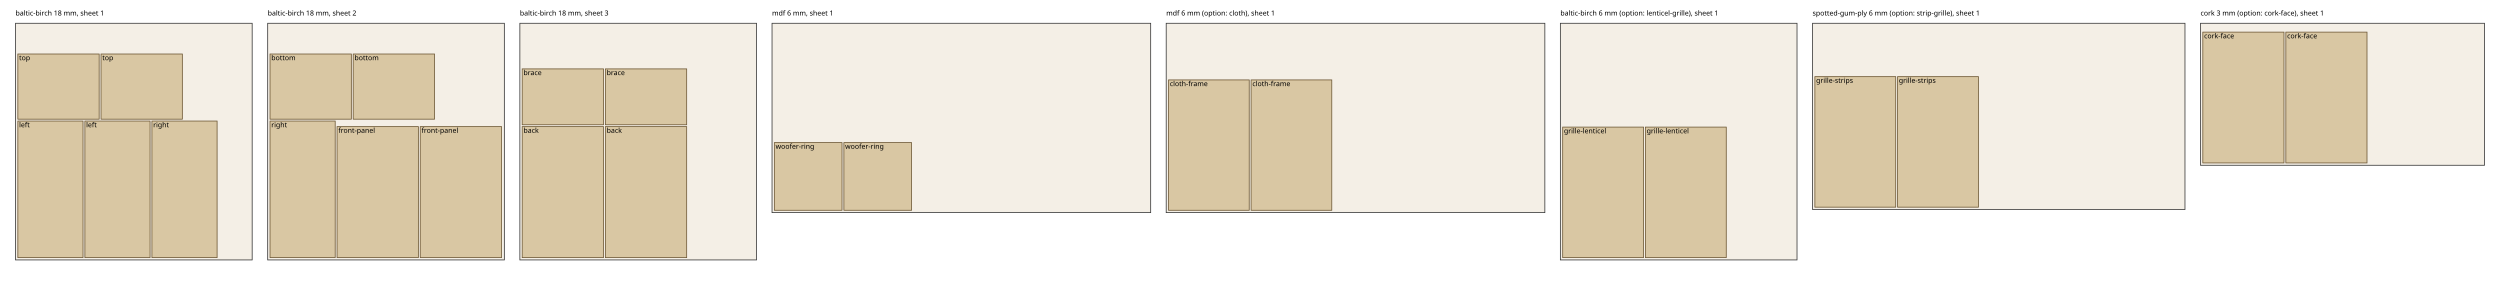
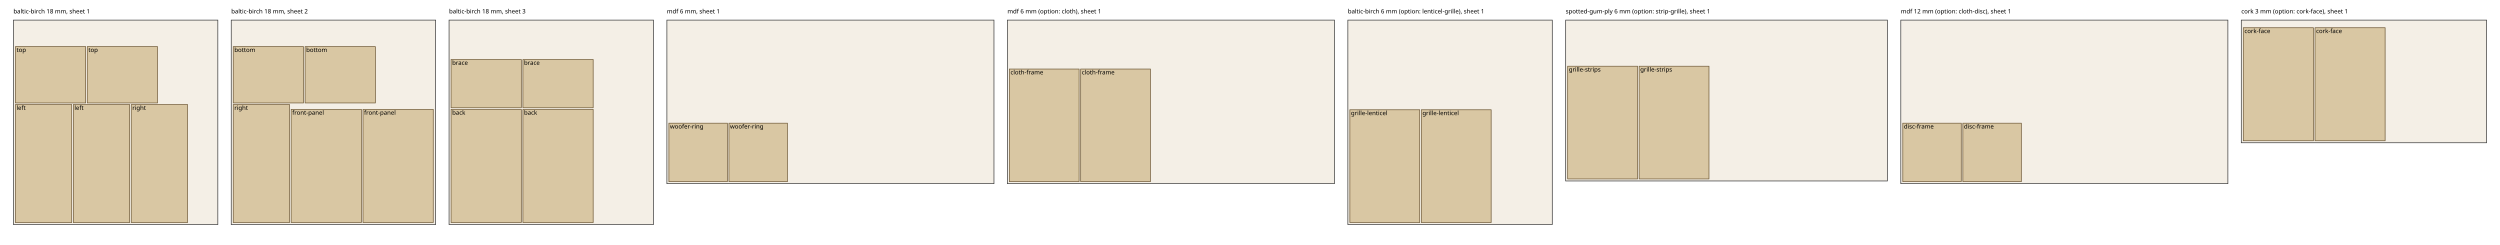
- <svg xmlns="http://www.w3.org/2000/svg" width="3222" height="365" font-family="sans-serif" font-size="9">
+ <svg xmlns="http://www.w3.org/2000/svg" width="3730" height="365" font-family="sans-serif" font-size="9">
  <rect x="20.0" y="30" width="305.0" height="305.0" fill="#f4efe6" stroke="#333" />
  <text x="20.0" y="20">baltic-birch 18 mm, sheet 1</text>
  <rect x="23.0" y="156.0" width="84.0" height="176.0" fill="#d9c7a3" stroke="#6b5532" />
  <text x="24.6" y="164.0">left</text>
  <rect x="109.4" y="156.0" width="84.0" height="176.0" fill="#d9c7a3" stroke="#6b5532" />
  <text x="111.0" y="164.0">left</text>
  <rect x="195.8" y="156.0" width="84.0" height="176.0" fill="#d9c7a3" stroke="#6b5532" />
  <text x="197.4" y="164.0">right</text>
  <rect x="23.0" y="69.6" width="104.8" height="84.0" fill="#d9c7a3" stroke="#6b5532" />
  <text x="24.6" y="77.6">top</text>
  <rect x="130.2" y="69.6" width="104.8" height="84.0" fill="#d9c7a3" stroke="#6b5532" />
  <text x="131.8" y="77.6">top</text>
  <rect x="345.0" y="30" width="305.0" height="305.0" fill="#f4efe6" stroke="#333" />
  <text x="345.0" y="20">baltic-birch 18 mm, sheet 2</text>
  <rect x="348.0" y="156.0" width="84.0" height="176.0" fill="#d9c7a3" stroke="#6b5532" />
  <text x="349.6" y="164.0">right</text>
  <rect x="434.4" y="163.2" width="104.8" height="168.8" fill="#d9c7a3" stroke="#6b5532" />
  <text x="436.0" y="171.2">front-panel</text>
  <rect x="541.6" y="163.2" width="104.8" height="168.8" fill="#d9c7a3" stroke="#6b5532" />
  <text x="543.2" y="171.2">front-panel</text>
  <rect x="348.0" y="69.6" width="104.8" height="84.0" fill="#d9c7a3" stroke="#6b5532" />
  <text x="349.6" y="77.6">bottom</text>
  <rect x="455.2" y="69.6" width="104.8" height="84.0" fill="#d9c7a3" stroke="#6b5532" />
  <text x="456.8" y="77.6">bottom</text>
  <rect x="670.0" y="30" width="305.0" height="305.0" fill="#f4efe6" stroke="#333" />
  <text x="670.0" y="20">baltic-birch 18 mm, sheet 3</text>
  <rect x="673.0" y="163.2" width="104.8" height="168.8" fill="#d9c7a3" stroke="#6b5532" />
  <text x="674.6" y="171.2">back</text>
  <rect x="780.2" y="163.2" width="104.8" height="168.8" fill="#d9c7a3" stroke="#6b5532" />
  <text x="781.8" y="171.2">back</text>
  <rect x="673.0" y="88.8" width="104.8" height="72.0" fill="#d9c7a3" stroke="#6b5532" />
  <text x="674.6" y="96.8">brace</text>
  <rect x="780.2" y="88.8" width="104.8" height="72.0" fill="#d9c7a3" stroke="#6b5532" />
  <text x="781.8" y="96.8">brace</text>
  <rect x="995.0" y="30" width="488.0" height="244.0" fill="#f4efe6" stroke="#333" />
  <text x="995.0" y="20">mdf 6 mm, sheet 1</text>
  <rect x="998.0" y="183.8" width="87.2" height="87.2" fill="#d9c7a3" stroke="#6b5532" />
  <text x="999.6" y="191.8">woofer-ring</text>
  <rect x="1087.6" y="183.8" width="87.2" height="87.2" fill="#d9c7a3" stroke="#6b5532" />
  <text x="1089.2" y="191.8">woofer-ring</text>
  <rect x="1503.0" y="30" width="488.0" height="244.0" fill="#f4efe6" stroke="#333" />
  <text x="1503.0" y="20">mdf 6 mm (option: cloth), sheet 1</text>
  <rect x="1506.0" y="103.0" width="104.0" height="168.0" fill="#d9c7a3" stroke="#6b5532" />
  <text x="1507.6" y="111.0">cloth-frame</text>
  <rect x="1612.4" y="103.0" width="104.0" height="168.0" fill="#d9c7a3" stroke="#6b5532" />
  <text x="1614.0" y="111.0">cloth-frame</text>
  <rect x="2011.0" y="30" width="305.0" height="305.0" fill="#f4efe6" stroke="#333" />
  <text x="2011.0" y="20">baltic-birch 6 mm (option: lenticel-grille), sheet 1</text>
  <rect x="2014.0" y="163.8" width="104.2" height="168.2" fill="#d9c7a3" stroke="#6b5532" />
  <text x="2015.6" y="171.8">grille-lenticel</text>
  <rect x="2120.6" y="163.8" width="104.2" height="168.2" fill="#d9c7a3" stroke="#6b5532" />
  <text x="2122.2" y="171.8">grille-lenticel</text>
  <rect x="2336.0" y="30" width="480.0" height="240.0" fill="#f4efe6" stroke="#333" />
  <text x="2336.0" y="20">spotted-gum-ply 6 mm (option: strip-grille), sheet 1</text>
  <rect x="2339.0" y="98.8" width="104.2" height="168.2" fill="#d9c7a3" stroke="#6b5532" />
  <text x="2340.6" y="106.8">grille-strips</text>
  <rect x="2445.6" y="98.8" width="104.2" height="168.2" fill="#d9c7a3" stroke="#6b5532" />
  <text x="2447.2" y="106.8">grille-strips</text>
-   <rect x="2836.0" y="30" width="366.0" height="183.0" fill="#f4efe6" stroke="#333" />
-   <text x="2836.0" y="20">cork 3 mm (option: cork-face), sheet 1</text>
-   <rect x="2839.0" y="41.4" width="104.6" height="168.6" fill="#d9c7a3" stroke="#6b5532" />
-   <text x="2840.6" y="49.4">cork-face</text>
-   <rect x="2946.0" y="41.4" width="104.6" height="168.6" fill="#d9c7a3" stroke="#6b5532" />
-   <text x="2947.6" y="49.4">cork-face</text>
+   <rect x="2836.0" y="30" width="488.0" height="244.0" fill="#f4efe6" stroke="#333" />
+   <text x="2836.0" y="20">mdf 12 mm (option: cloth-disc), sheet 1</text>
+   <rect x="2839.0" y="183.8" width="87.2" height="87.2" fill="#d9c7a3" stroke="#6b5532" />
+   <text x="2840.6" y="191.8">disc-frame</text>
+   <rect x="2928.6" y="183.8" width="87.2" height="87.2" fill="#d9c7a3" stroke="#6b5532" />
+   <text x="2930.2" y="191.8">disc-frame</text>
+   <rect x="3344.0" y="30" width="366.0" height="183.0" fill="#f4efe6" stroke="#333" />
+   <text x="3344.0" y="20">cork 3 mm (option: cork-face), sheet 1</text>
+   <rect x="3347.0" y="41.4" width="104.6" height="168.6" fill="#d9c7a3" stroke="#6b5532" />
+   <text x="3348.6" y="49.4">cork-face</text>
+   <rect x="3454.0" y="41.4" width="104.6" height="168.6" fill="#d9c7a3" stroke="#6b5532" />
+   <text x="3455.6" y="49.4">cork-face</text>
</svg>
